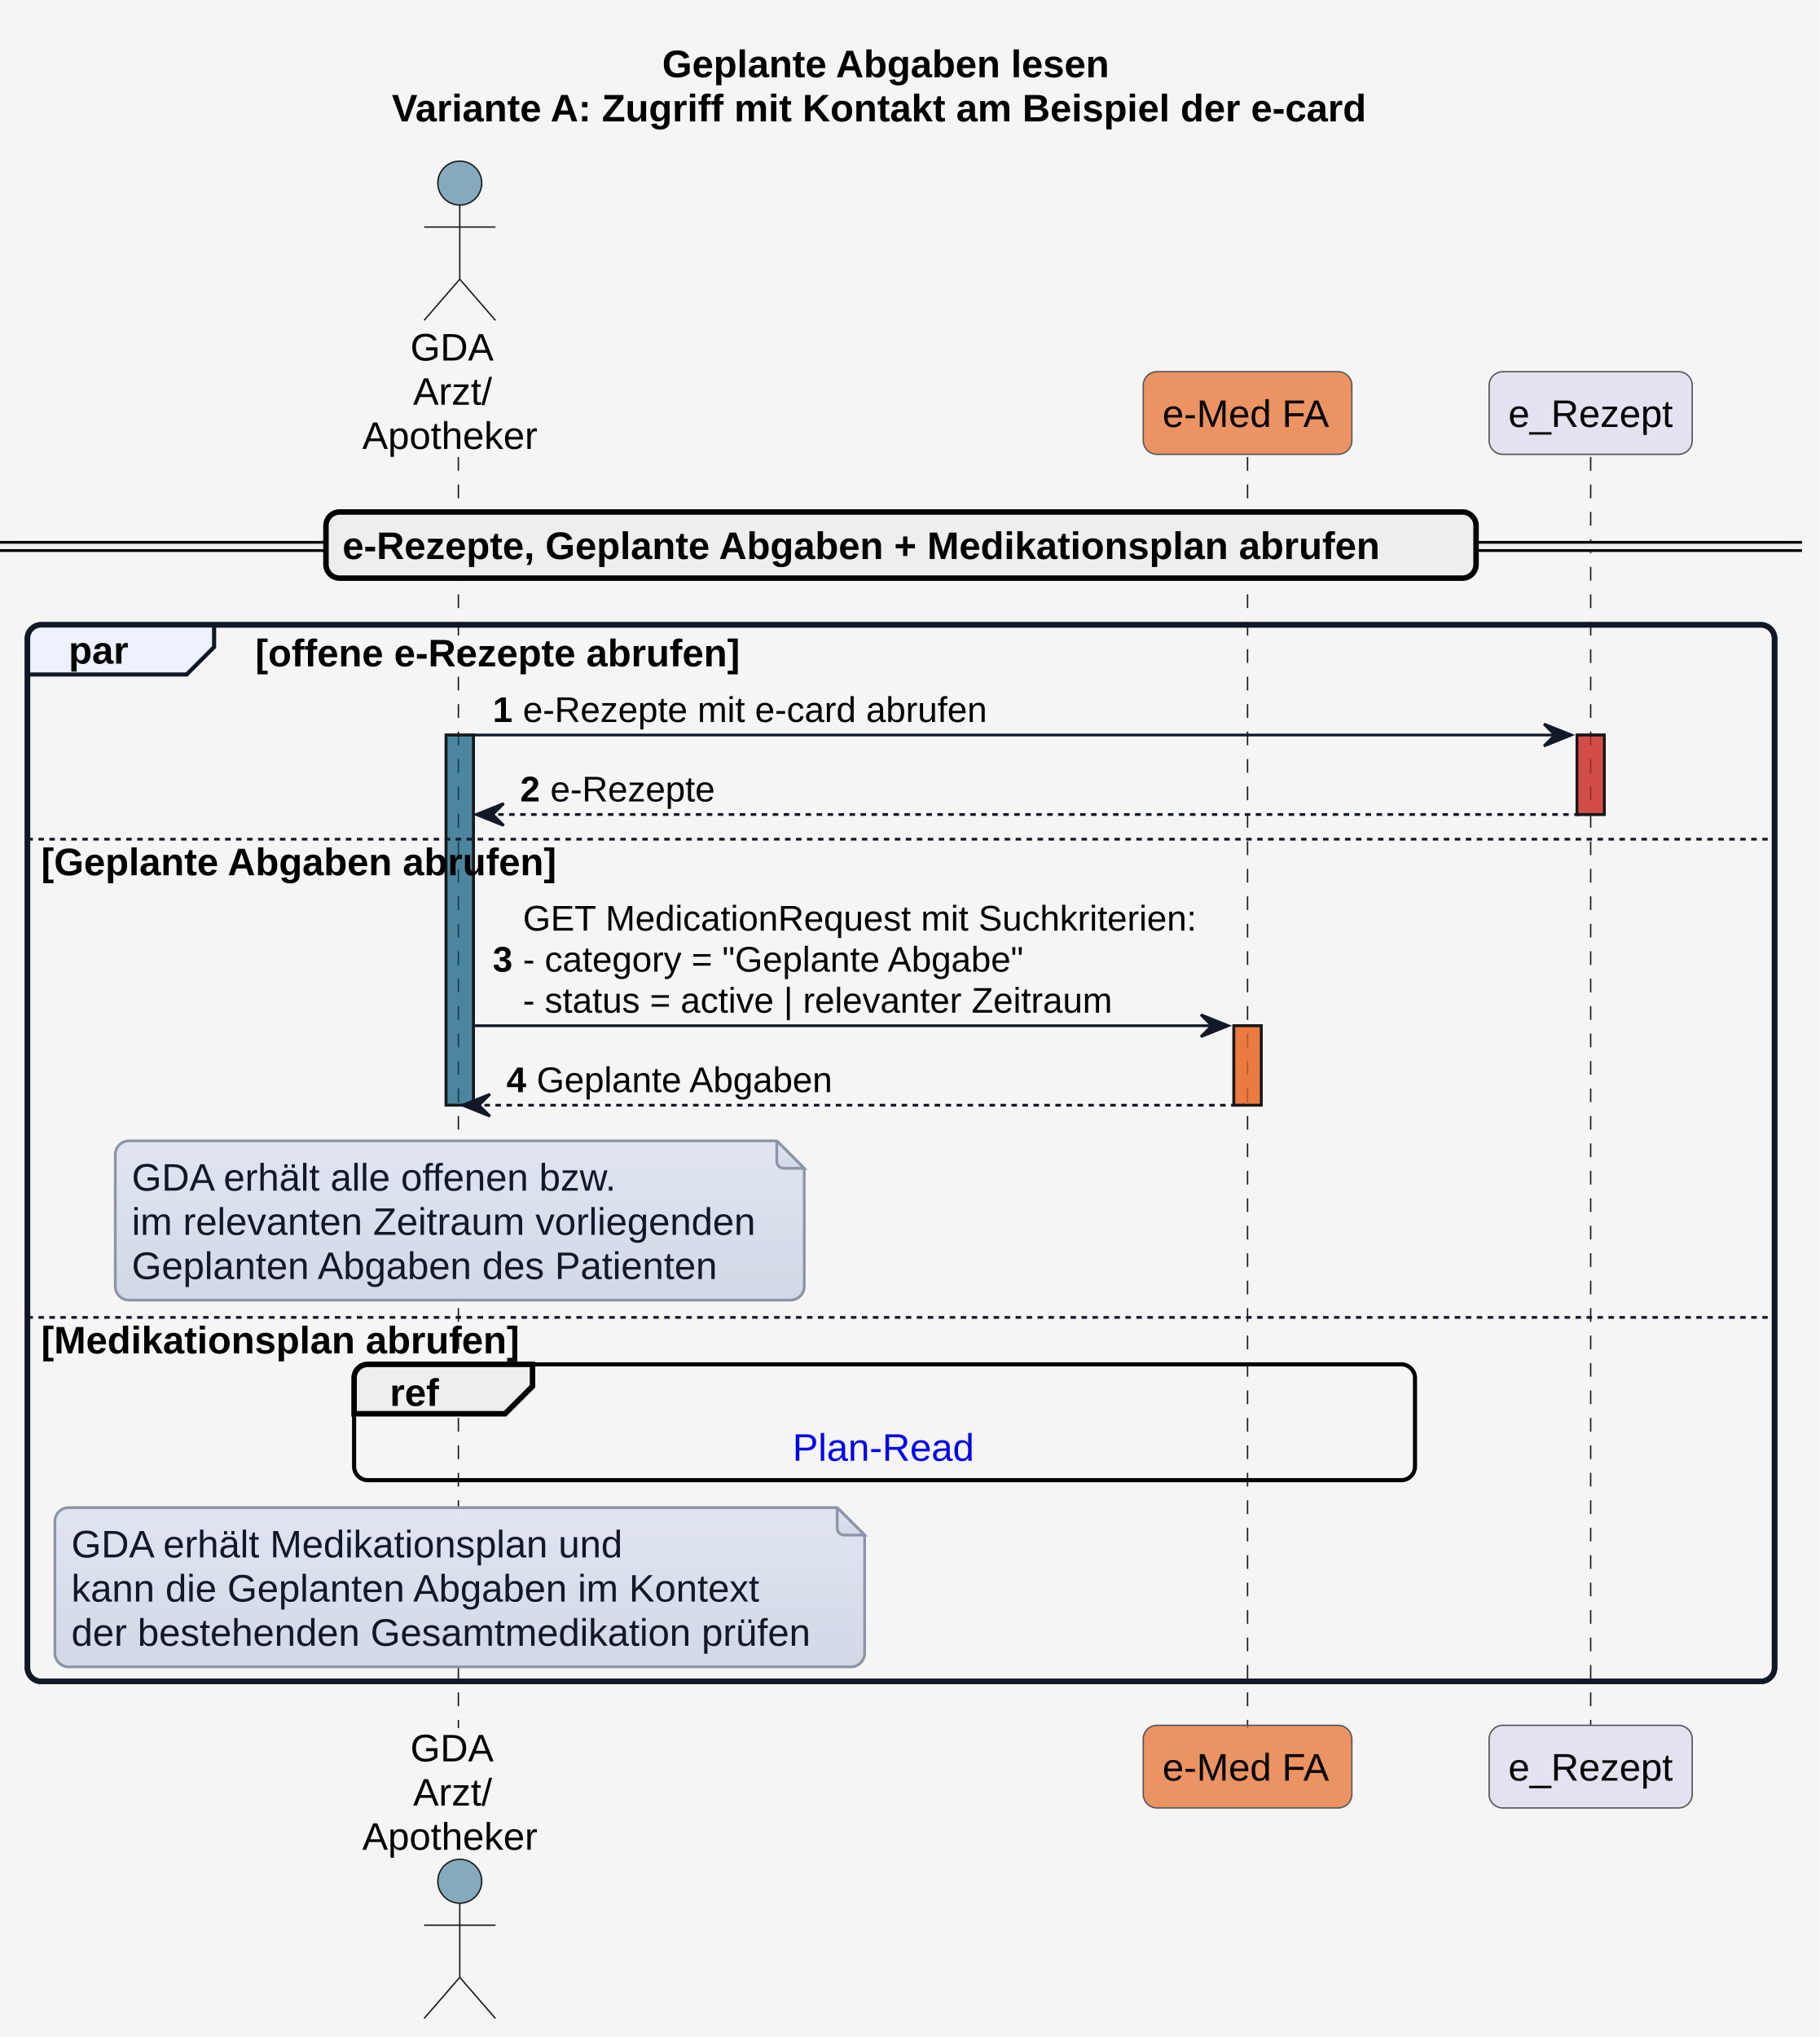
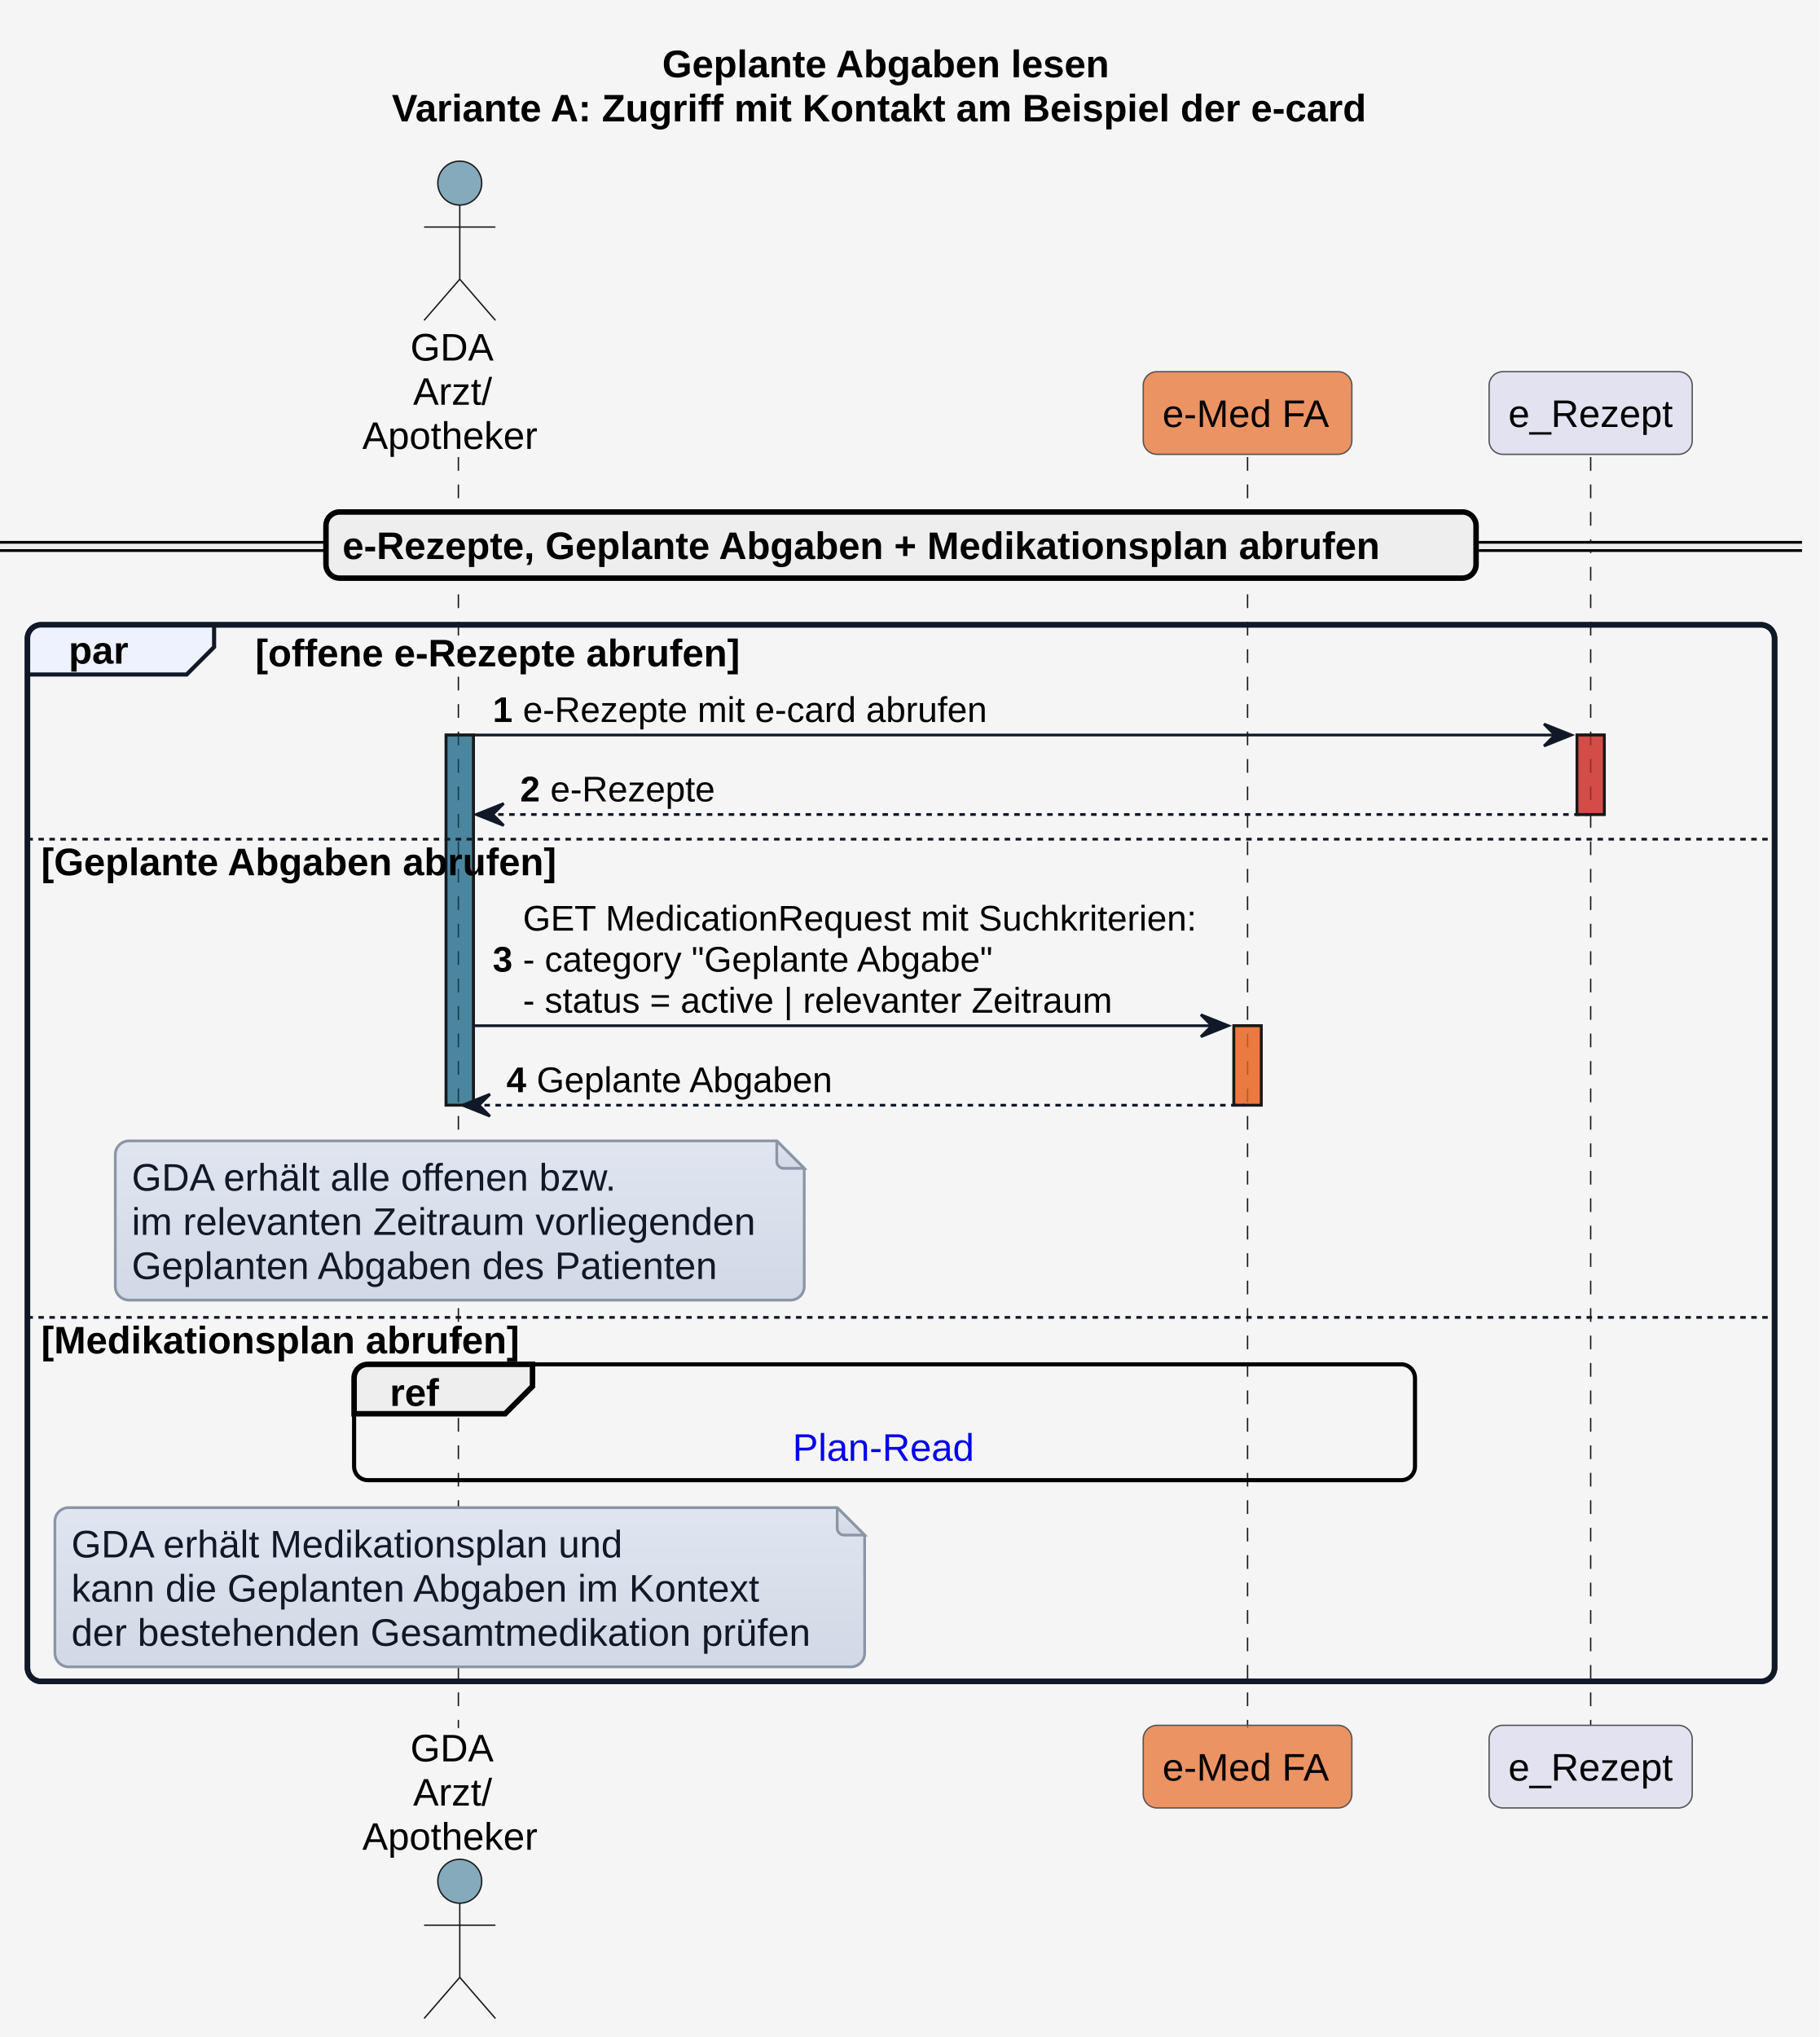
<svg xmlns="http://www.w3.org/2000/svg" xmlns:xlink="http://www.w3.org/1999/xlink" contentStyleType="text/css" height="742px" preserveAspectRatio="none" style="width:663px;height:742px;background:#F5F5F5;" version="1.1" viewBox="0 0 663 742" width="663px" zoomAndPan="magnify">
  <defs>
-     <linearGradient id="g1y16uua5dzmtu0" x1="50%" x2="50%" y1="0%" y2="100%">
+     <linearGradient id="g134vbkmb2og3v0" x1="50%" x2="50%" y1="0%" y2="100%">
      <stop offset="0%" stop-color="#E0E5F0" />
      <stop offset="100%" stop-color="#D1D9E6" />
    </linearGradient>
  </defs>
  <g>
    <rect fill="#F5F5F5" height="742" style="stroke:none;stroke-width:1.0;" width="663" x="0" y="0" />
    <text fill="#000000" font-family="Arial" font-size="14" font-weight="bold" lengthAdjust="spacing" textLength="173" x="241.25" y="28.132">Geplante Abgaben lesen</text>
    <text fill="#000000" font-family="Arial" font-size="14" font-weight="bold" lengthAdjust="spacing" textLength="370" x="142.75" y="44.23">Variante A: Zugriff mit Kontakt am Beispiel der e-card</text>
    <rect fill="#156082" fill-opacity="0.502" height="134.842" style="stroke:#181818;stroke-width:1.0;" width="10" x="162.5" y="267.738" />
    <rect fill="#E97232" fill-opacity="0.741" height="28.949" style="stroke:#181818;stroke-width:1.0;" width="10" x="449.5" y="373.631" />
    <rect fill="#CD3732" fill-opacity="0.663" height="28.949" style="stroke:#181818;stroke-width:1.0;" width="10" x="574.5" y="267.738" />
    <rect fill="none" height="384.876" rx="5" ry="5" style="stroke:#111827;stroke-width:2.0;" width="636.5" x="10" y="227.592" />
    <line style="stroke:#181818;stroke-width:0.5;stroke-dasharray:5.0,5.0;" x1="167" x2="167" y1="166.493" y2="629.468" />
    <line style="stroke:#181818;stroke-width:0.5;stroke-dasharray:5.0,5.0;" x1="454.5" x2="454.5" y1="166.493" y2="629.468" />
    <line style="stroke:#181818;stroke-width:0.5;stroke-dasharray:5.0,5.0;" x1="579.5" x2="579.5" y1="166.493" y2="629.468" />
    <text fill="#000000" font-family="Arial" font-size="14" lengthAdjust="spacing" textLength="30" x="149.5" y="131.329">GDA</text>
    <text fill="#000000" font-family="Arial" font-size="14" lengthAdjust="spacing" textLength="28" x="150.5" y="147.428">Arzt/</text>
    <text fill="#000000" font-family="Arial" font-size="14" lengthAdjust="spacing" textLength="65" x="132" y="163.526">Apotheker</text>
    <ellipse cx="167.5" cy="66.697" fill="#156082" fill-opacity="0.502" rx="8" ry="8" style="stroke:#181818;stroke-width:0.5;" />
    <path d="M167.5,74.697 L167.5,101.697 M154.5,82.697 L180.5,82.697 M167.5,101.697 L154.5,116.697 M167.5,101.697 L180.5,116.697 " fill="none" style="stroke:#181818;stroke-width:0.5;" />
    <text fill="#000000" font-family="Arial" font-size="14" lengthAdjust="spacing" textLength="30" x="149.5" y="641.6">GDA</text>
    <text fill="#000000" font-family="Arial" font-size="14" lengthAdjust="spacing" textLength="28" x="150.5" y="657.698">Arzt/</text>
    <text fill="#000000" font-family="Arial" font-size="14" lengthAdjust="spacing" textLength="65" x="132" y="673.797">Apotheker</text>
    <ellipse cx="167.5" cy="685.264" fill="#156082" fill-opacity="0.502" rx="8" ry="8" style="stroke:#181818;stroke-width:0.5;" />
    <path d="M167.5,693.264 L167.5,720.264 M154.5,701.264 L180.5,701.264 M167.5,720.264 L154.5,735.264 M167.5,720.264 L180.5,735.264 " fill="none" style="stroke:#181818;stroke-width:0.5;" />
    <rect fill="#E97232" fill-opacity="0.741" height="30.099" rx="5" ry="5" style="stroke:#555555;stroke-width:0.5;" width="76" x="416.5" y="135.394" />
    <text fill="#000000" font-family="Arial" font-size="14" lengthAdjust="spacing" textLength="62" x="423.5" y="155.526">e-Med FA</text>
    <rect fill="#E97232" fill-opacity="0.741" height="30.099" rx="5" ry="5" style="stroke:#555555;stroke-width:0.5;" width="76" x="416.5" y="628.468" />
    <text fill="#000000" font-family="Arial" font-size="14" lengthAdjust="spacing" textLength="62" x="423.5" y="648.6">e-Med FA</text>
    <rect fill="#E2E2F0" height="30.099" rx="5" ry="5" style="stroke:#555555;stroke-width:0.5;" width="74" x="542.5" y="135.394" />
    <text fill="#000000" font-family="Arial" font-size="14" lengthAdjust="spacing" textLength="60" x="549.5" y="155.526">e_Rezept</text>
    <rect fill="#E2E2F0" height="30.099" rx="5" ry="5" style="stroke:#555555;stroke-width:0.5;" width="74" x="542.5" y="628.468" />
    <text fill="#000000" font-family="Arial" font-size="14" lengthAdjust="spacing" textLength="60" x="549.5" y="648.6">e_Rezept</text>
    <rect fill="#156082" fill-opacity="0.502" height="134.842" style="stroke:#181818;stroke-width:1.0;" width="10" x="162.5" y="267.738" />
    <rect fill="#E97232" fill-opacity="0.741" height="28.949" style="stroke:#181818;stroke-width:1.0;" width="10" x="449.5" y="373.631" />
    <rect fill="#CD3732" fill-opacity="0.663" height="28.949" style="stroke:#181818;stroke-width:1.0;" width="10" x="574.5" y="267.738" />
    <rect fill="#EEEEEE" height="3" rx="5" ry="5" style="stroke:#EEEEEE;stroke-width:1.0;" width="656.5" x="0" y="197.542" />
    <line style="stroke:#000000;stroke-width:1.0;" x1="0" x2="656.5" y1="197.542" y2="197.542" />
    <line style="stroke:#000000;stroke-width:1.0;" x1="0" x2="656.5" y1="200.542" y2="200.542" />
    <rect fill="#EEEEEE" height="24.099" rx="5" ry="5" style="stroke:#000000;stroke-width:2.0;" width="419" x="118.75" y="186.493" />
    <text fill="#000000" font-family="Arial" font-size="14" font-weight="bold" lengthAdjust="spacing" textLength="401" x="124.75" y="203.625">e-Rezepte, Geplante Abgaben + Medikationsplan abrufen</text>
    <path d="M15,227.592 L78,227.592 L78,235.69 L68,245.69 L10,245.69 L10,232.592 A5,5 0 0 1 15,227.592 " fill="#EEF2FF" style="stroke:#111827;stroke-width:1.5;" />
    <rect fill="none" height="384.876" rx="5" ry="5" style="stroke:#111827;stroke-width:2.0;" width="636.5" x="10" y="227.592" />
    <text fill="#000000" font-family="Arial" font-size="14" font-weight="bold" lengthAdjust="spacing" textLength="23" x="25" y="241.724">par</text>
    <text fill="#000000" font-family="Arial" font-size="14" font-weight="bold" lengthAdjust="spacing" textLength="191" x="93" y="242.724">[offene e-Rezepte abrufen]</text>
    <polygon fill="#111827" points="562.5,263.738,572.5,267.738,562.5,271.738,566.5,267.738" style="stroke:#111827;stroke-width:1.0;" />
    <line style="stroke:#111827;stroke-width:1.0;" x1="172.5" x2="568.5" y1="267.738" y2="267.738" />
    <text fill="#000000" font-family="Arial" font-size="13" font-weight="bold" lengthAdjust="spacing" textLength="7" x="179.5" y="262.983">1</text>
    <text fill="#000000" font-family="Arial" font-size="13" lengthAdjust="spacing" textLength="167" x="190.5" y="262.983">e-Rezepte mit e-card abrufen</text>
    <polygon fill="#111827" points="183.5,292.687,173.5,296.687,183.5,300.687,179.5,296.687" style="stroke:#111827;stroke-width:1.0;" />
    <line style="stroke:#111827;stroke-width:1.0;stroke-dasharray:2.0,2.0;" x1="177.5" x2="578.5" y1="296.687" y2="296.687" />
    <text fill="#000000" font-family="Arial" font-size="13" font-weight="bold" lengthAdjust="spacing" textLength="7" x="189.5" y="291.932">2</text>
    <text fill="#000000" font-family="Arial" font-size="13" lengthAdjust="spacing" textLength="59" x="200.5" y="291.932">e-Rezepte</text>
    <line style="stroke:#111827;stroke-width:1.0;stroke-dasharray:2.0,2.0;" x1="10" x2="646.5" y1="305.687" y2="305.687" />
    <text fill="#000000" font-family="Arial" font-size="14" font-weight="bold" lengthAdjust="spacing" textLength="199" x="15" y="318.818">[Geplante Abgaben abrufen]</text>
    <polygon fill="#111827" points="437.5,369.631,447.5,373.631,437.5,377.631,441.5,373.631" style="stroke:#111827;stroke-width:1.0;" />
    <line style="stroke:#111827;stroke-width:1.0;" x1="172.5" x2="443.5" y1="373.631" y2="373.631" />
    <text fill="#000000" font-family="Arial" font-size="13" font-weight="bold" lengthAdjust="spacing" textLength="7" x="179.5" y="353.928">3</text>
    <text fill="#000000" font-family="Arial" font-size="13" lengthAdjust="spacing" textLength="247" x="190.5" y="338.979">GET MedicationRequest mit Suchkriterien:</text>
-     <text fill="#000000" font-family="Arial" font-size="13" lengthAdjust="spacing" textLength="184" x="190.5" y="353.928">- category = "Geplante Abgabe"</text>
+     <text fill="#000000" font-family="Arial" font-size="13" lengthAdjust="spacing" textLength="172" x="190.5" y="353.928">- category "Geplante Abgabe"</text>
    <text fill="#000000" font-family="Arial" font-size="13" lengthAdjust="spacing" textLength="213" x="190.5" y="368.877">- status = active | relevanter Zeitraum</text>
    <polygon fill="#111827" points="178.5,398.58,168.5,402.58,178.5,406.58,174.5,402.58" style="stroke:#111827;stroke-width:1.0;" />
    <line style="stroke:#111827;stroke-width:1.0;stroke-dasharray:2.0,2.0;" x1="172.5" x2="453.5" y1="402.58" y2="402.58" />
    <text fill="#000000" font-family="Arial" font-size="13" font-weight="bold" lengthAdjust="spacing" textLength="7" x="184.5" y="397.825">4</text>
    <text fill="#000000" font-family="Arial" font-size="13" lengthAdjust="spacing" textLength="107" x="195.5" y="397.825">Geplante Abgaben</text>
-     <path d="M42,420.58 L42,468.58 A5,5 0 0 0 47,473.58 L288,473.58 A5,5 0 0 0 293,468.58 L293,425.58 L283,415.58 L47,415.58 A5,5 0 0 0 42,420.58 " fill="url(#g1y16uua5dzmtu0)" style="stroke:#8B95A5;stroke-width:1.0;" />
-     <path d="M283,415.58 L283,423.08 A2.5,2.5 0 0 0 285.5,425.58 L293,425.58 L283,415.58 " fill="url(#g1y16uua5dzmtu0)" style="stroke:#8B95A5;stroke-width:1.0;" />
+     <path d="M42,420.58 L42,468.58 A5,5 0 0 0 47,473.58 L288,473.58 A5,5 0 0 0 293,468.58 L293,425.58 L283,415.58 L47,415.58 A5,5 0 0 0 42,420.58 " fill="url(#g134vbkmb2og3v0)" style="stroke:#8B95A5;stroke-width:1.0;" />
+     <path d="M283,415.58 L283,423.08 A2.5,2.5 0 0 0 285.5,425.58 L293,425.58 L283,415.58 " fill="url(#g134vbkmb2og3v0)" style="stroke:#8B95A5;stroke-width:1.0;" />
    <text fill="#111827" font-family="Arial" font-size="14" lengthAdjust="spacing" textLength="179" x="48" y="433.712">GDA erhält alle offenen bzw.</text>
    <text fill="#111827" font-family="Arial" font-size="14" lengthAdjust="spacing" textLength="230" x="48" y="449.81">im relevanten Zeitraum vorliegenden</text>
    <text fill="#111827" font-family="Arial" font-size="14" lengthAdjust="spacing" textLength="218" x="48" y="465.909">Geplanten Abgaben des Patienten</text>
    <line style="stroke:#111827;stroke-width:1.0;stroke-dasharray:2.0,2.0;" x1="10" x2="646.5" y1="479.876" y2="479.876" />
    <text fill="#000000" font-family="Arial" font-size="14" font-weight="bold" lengthAdjust="spacing" textLength="185" x="15" y="493.008">[Medikationsplan abrufen]</text>
    <rect fill="none" height="42.197" rx="5" ry="5" style="stroke:#000000;stroke-width:1.5;" width="386.5" x="129" y="496.975" />
    <path d="M134,496.975 L194,496.975 L194,504.975 L184,514.975 L129,514.975 L129,501.975 A5,5 0 0 1 134,496.975 " fill="#EEEEEE" style="stroke:#000000;stroke-width:2.0;" />
    <text fill="#000000" font-family="Arial" font-size="14" font-weight="bold" lengthAdjust="spacing" textLength="20" x="142" y="512.106">ref</text>
    <a href="interactions.html#sequenzdiagramm-plan-read" target="_top" title="interactions.html#sequenzdiagramm-plan-read" xlink:actuate="onRequest" xlink:href="interactions.html#sequenzdiagramm-plan-read" xlink:show="new" xlink:title="interactions.html#sequenzdiagramm-plan-read" xlink:type="simple">
      <text fill="#0000EE" font-family="Arial" font-size="14" lengthAdjust="spacing" textLength="67" x="288.75" y="532.106">Plan-Read</text>
    </a>
-     <path d="M20,554.172 L20,602.172 A5,5 0 0 0 25,607.172 L310,607.172 A5,5 0 0 0 315,602.172 L315,559.172 L305,549.172 L25,549.172 A5,5 0 0 0 20,554.172 " fill="url(#g1y16uua5dzmtu0)" style="stroke:#8B95A5;stroke-width:1.0;" />
-     <path d="M305,549.172 L305,556.672 A2.5,2.5 0 0 0 307.5,559.172 L315,559.172 L305,549.172 " fill="url(#g1y16uua5dzmtu0)" style="stroke:#8B95A5;stroke-width:1.0;" />
+     <path d="M20,554.172 L20,602.172 A5,5 0 0 0 25,607.172 L310,607.172 A5,5 0 0 0 315,602.172 L315,559.172 L305,549.172 L25,549.172 A5,5 0 0 0 20,554.172 " fill="url(#g134vbkmb2og3v0)" style="stroke:#8B95A5;stroke-width:1.0;" />
+     <path d="M305,549.172 L305,556.672 A2.5,2.5 0 0 0 307.5,559.172 L315,559.172 L305,549.172 " fill="url(#g134vbkmb2og3v0)" style="stroke:#8B95A5;stroke-width:1.0;" />
    <text fill="#111827" font-family="Arial" font-size="14" lengthAdjust="spacing" textLength="204" x="26" y="567.304">GDA erhält Medikationsplan und</text>
    <text fill="#111827" font-family="Arial" font-size="14" lengthAdjust="spacing" textLength="254" x="26" y="583.402">kann die Geplanten Abgaben im Kontext</text>
    <text fill="#111827" font-family="Arial" font-size="14" lengthAdjust="spacing" textLength="274" x="26" y="599.501">der bestehenden Gesamtmedikation prüfen</text>
  </g>
</svg>
